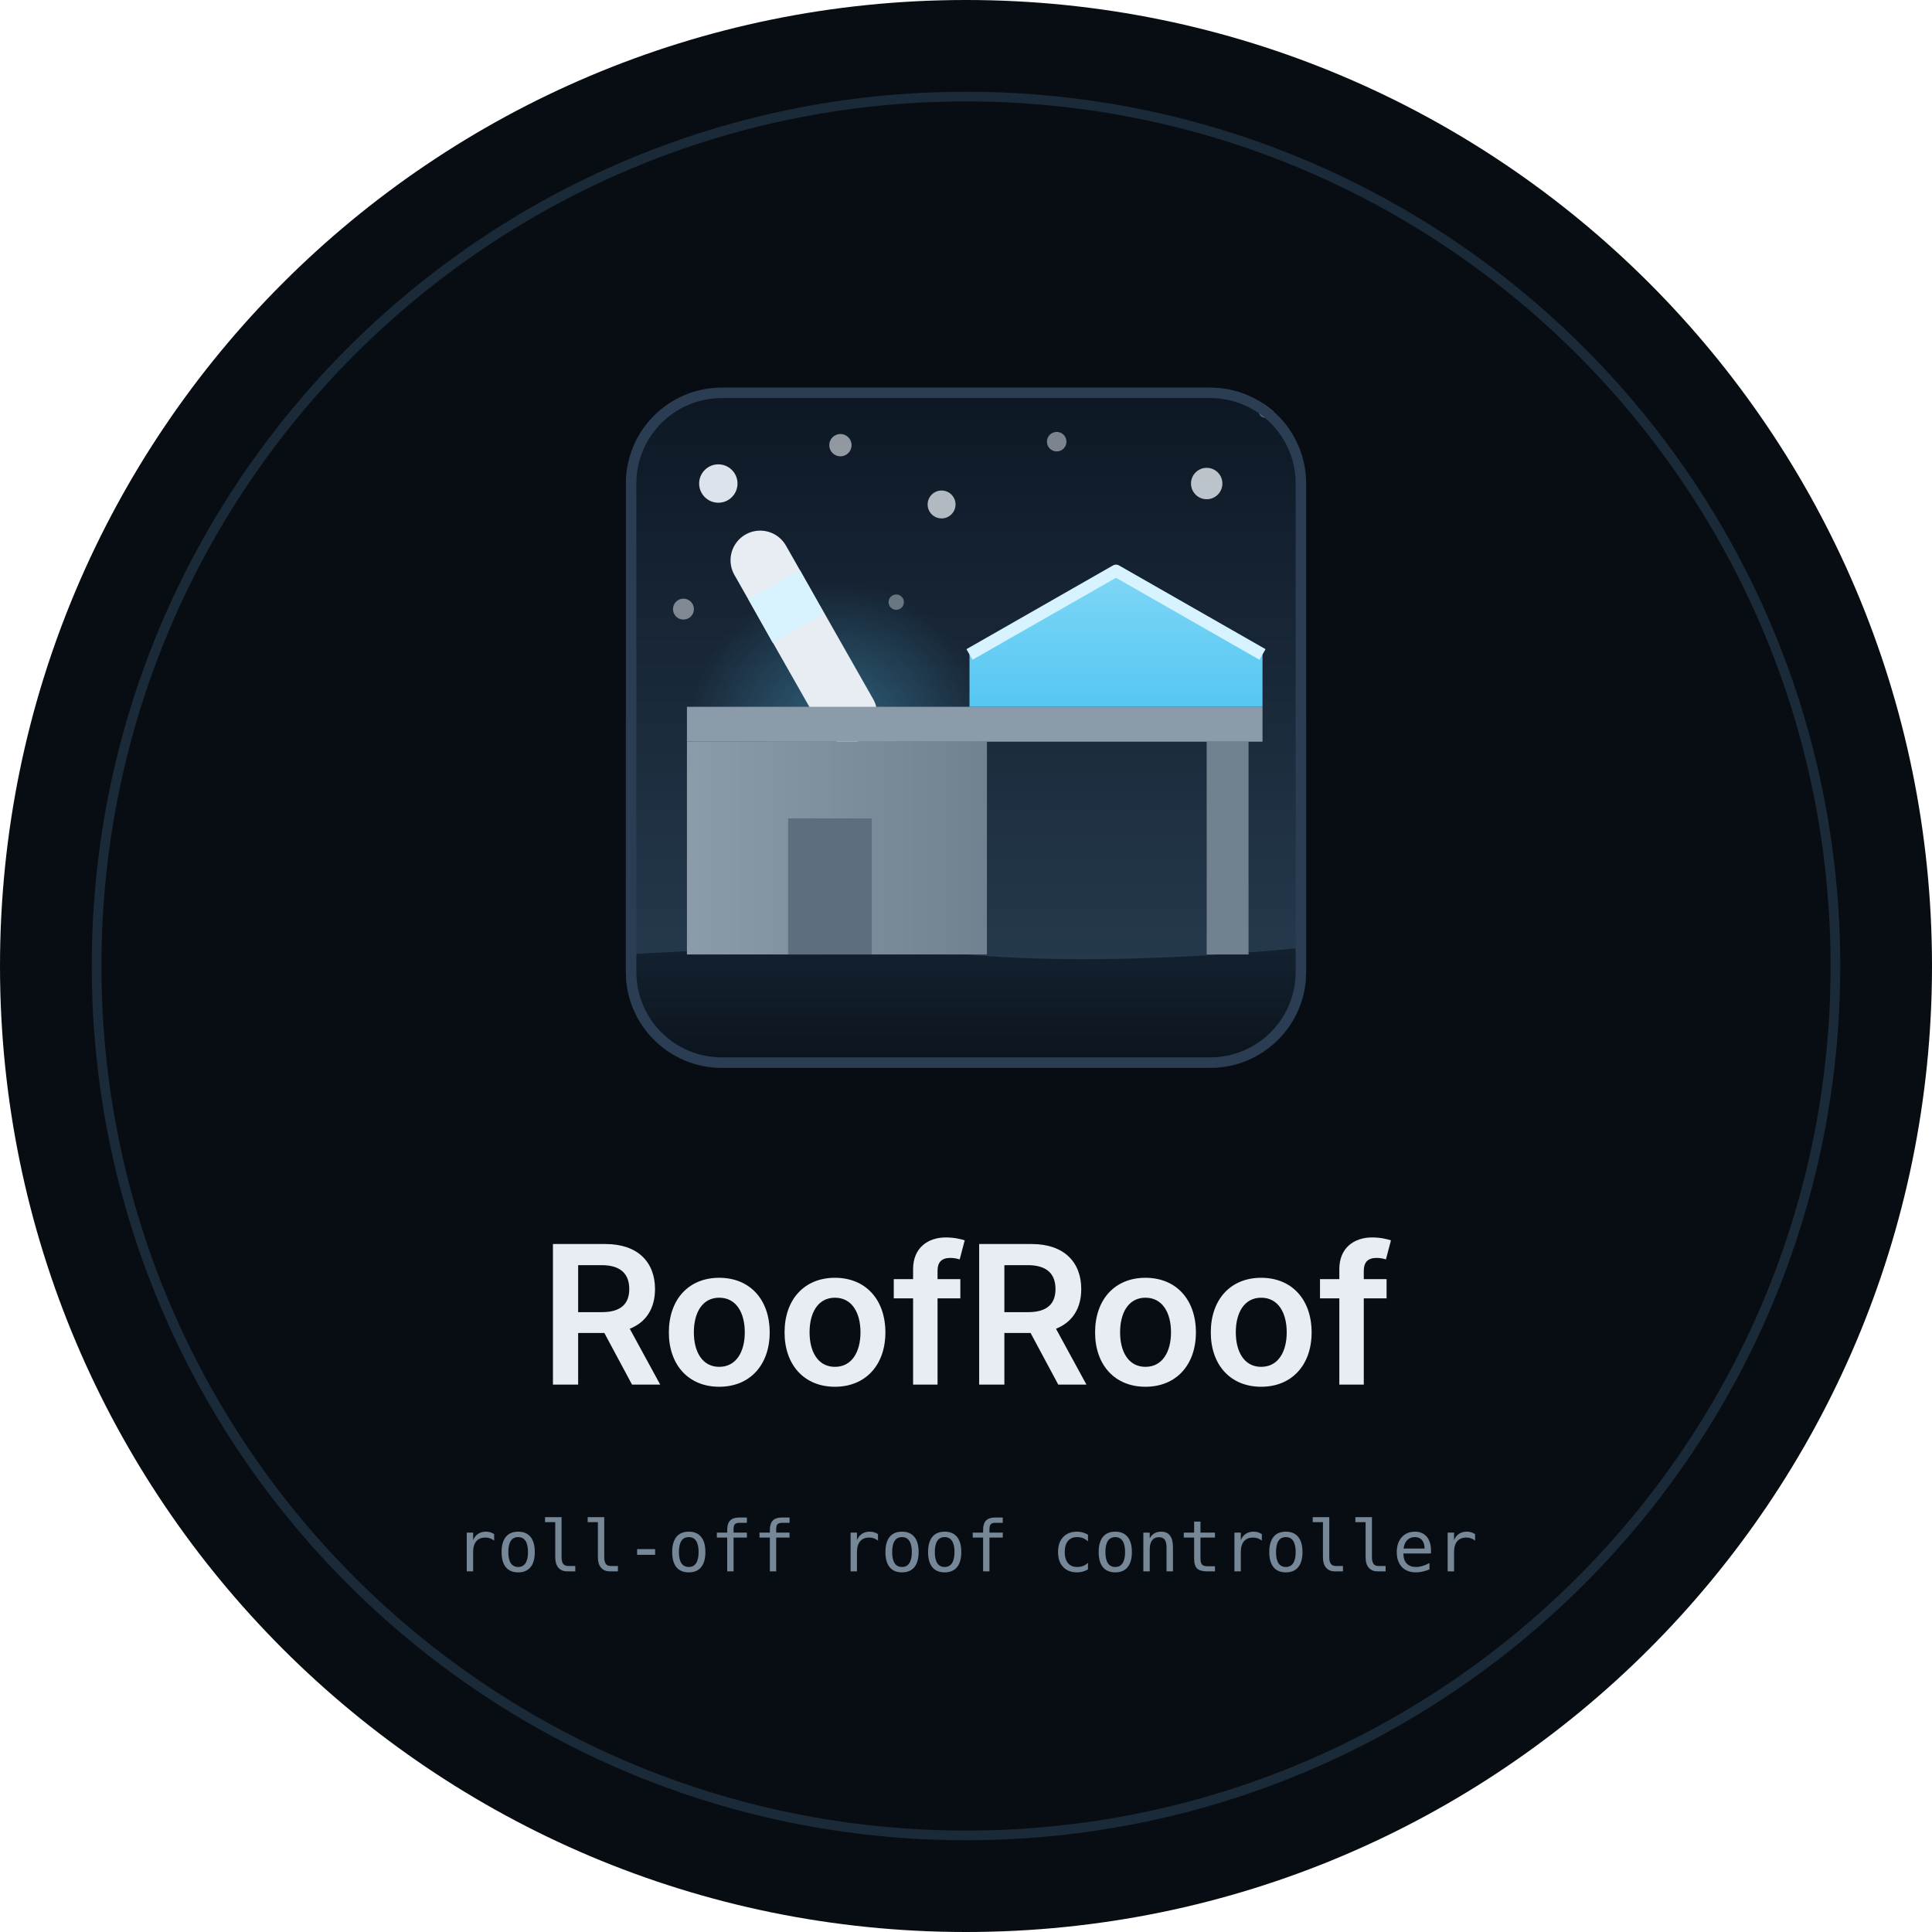
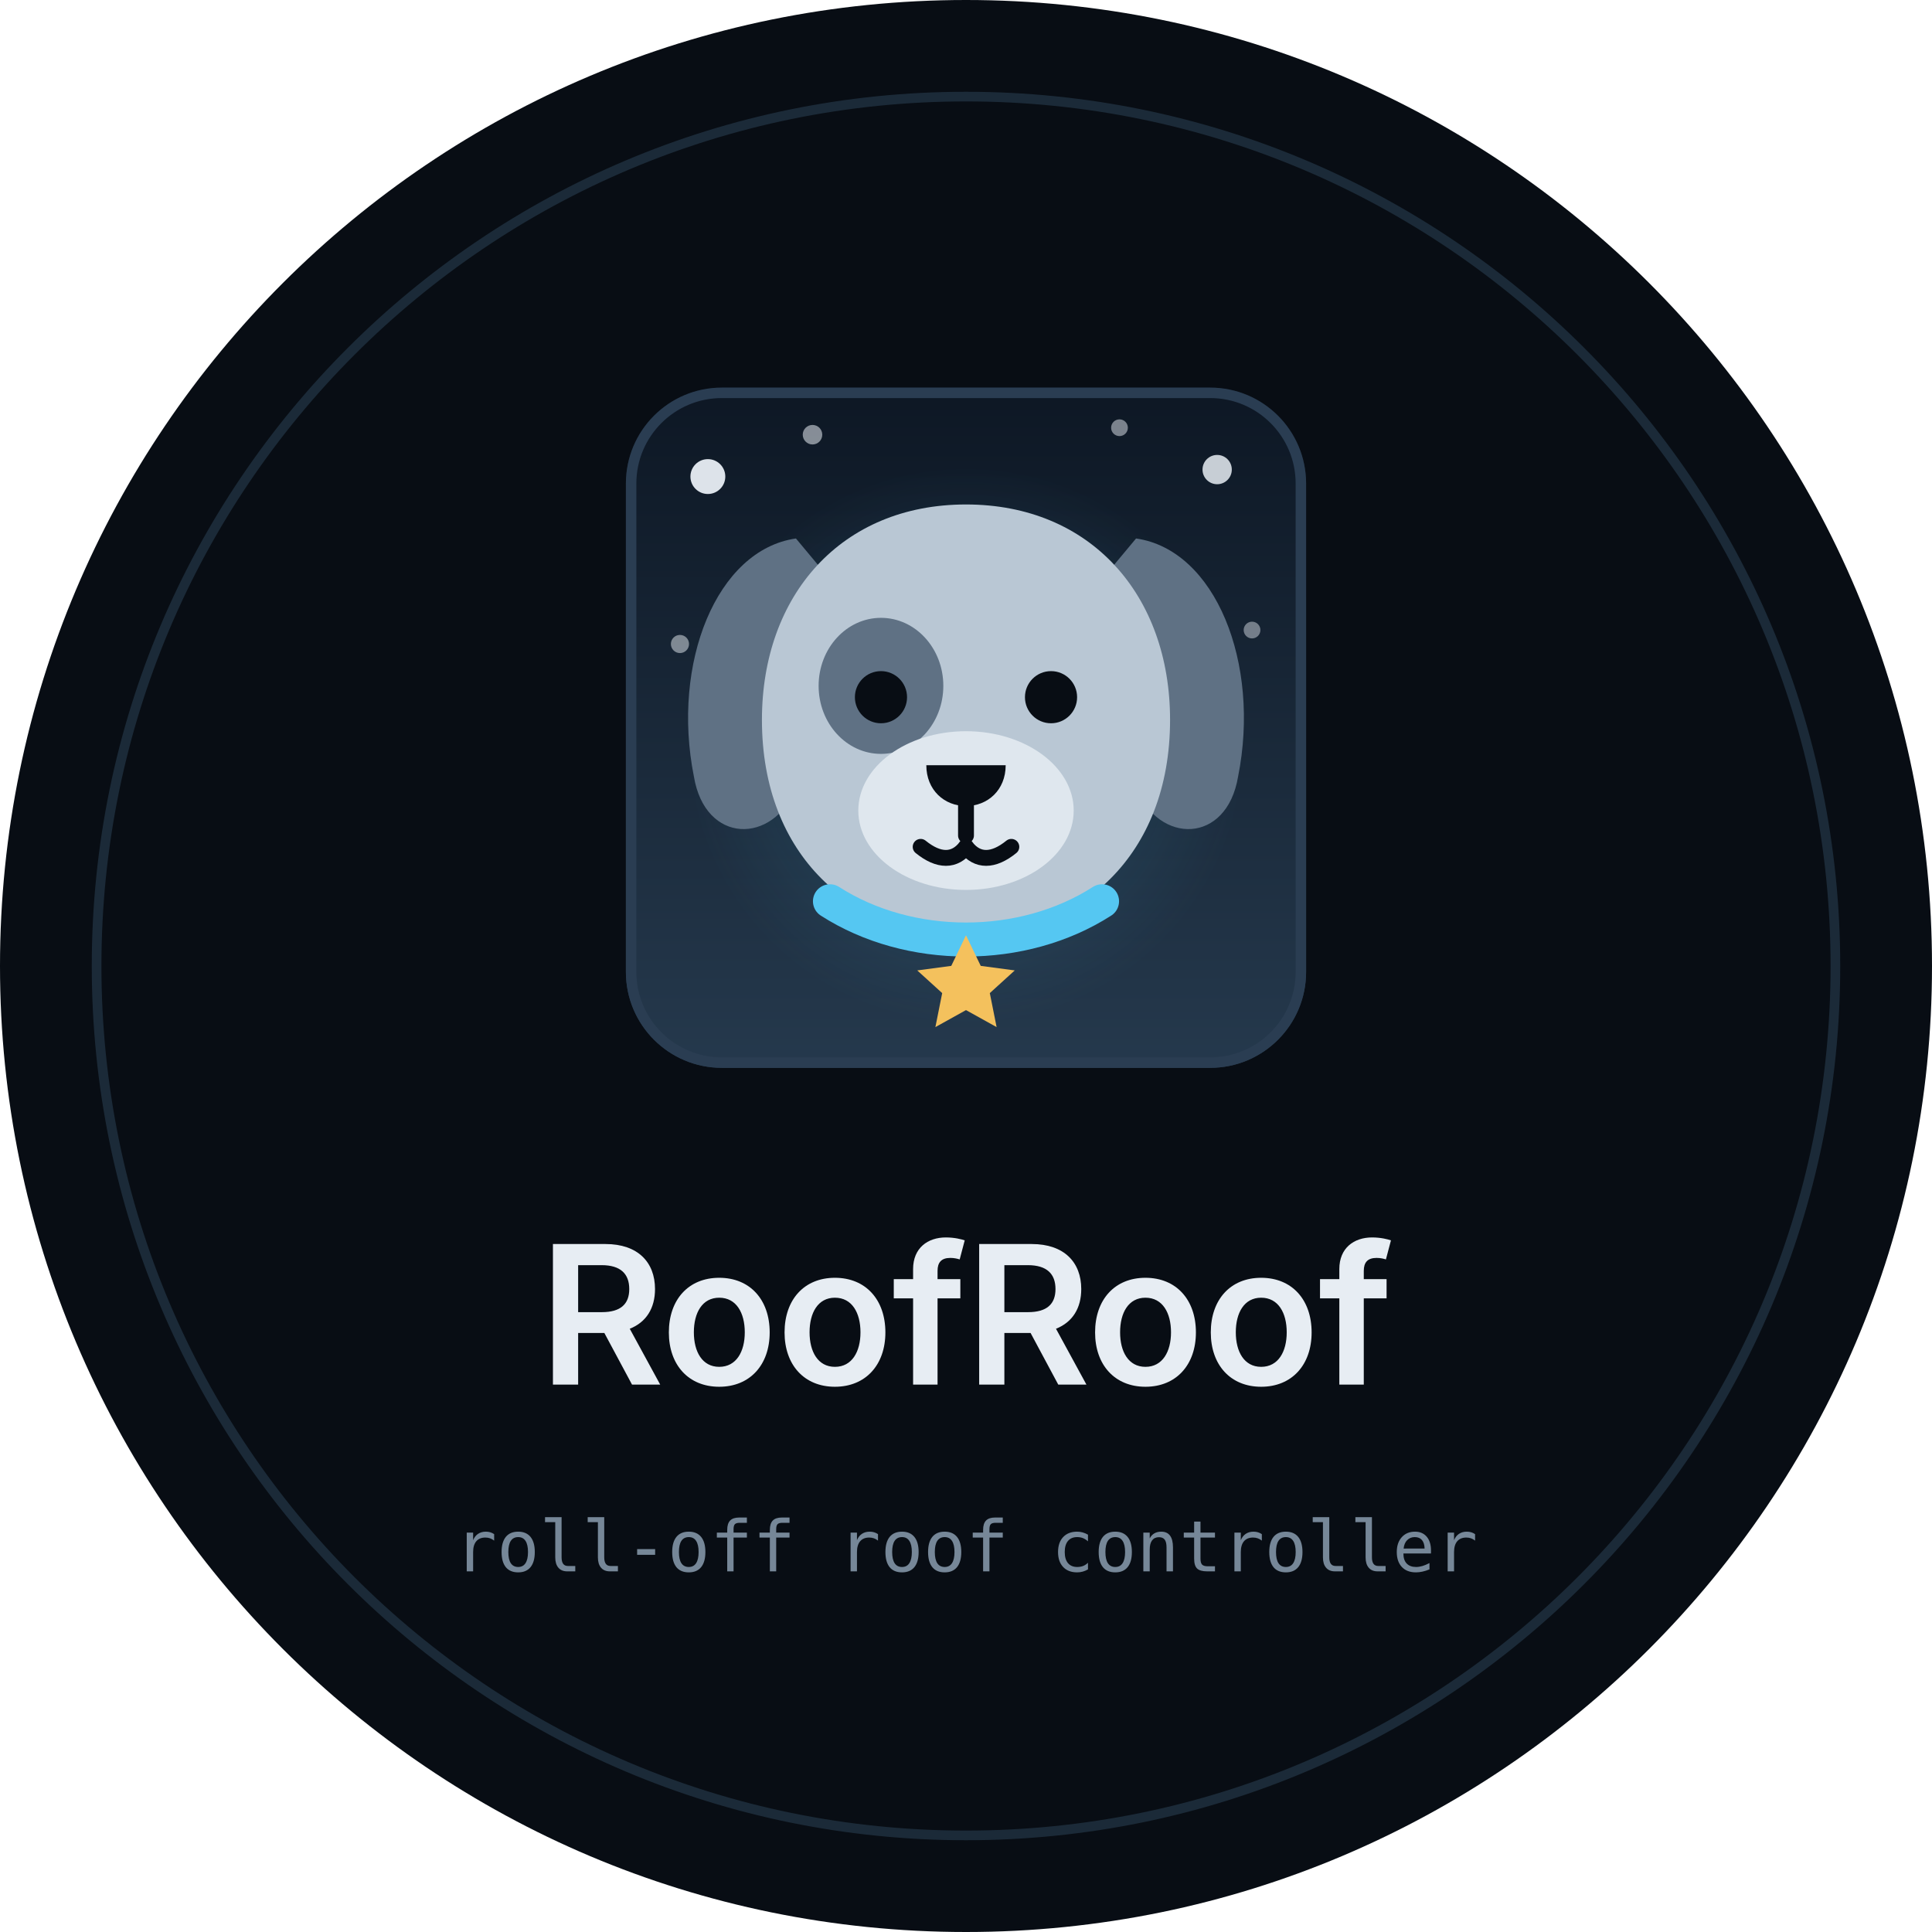
<svg xmlns="http://www.w3.org/2000/svg" width="600" height="600" viewBox="0 0 600 600">
  <circle cx="300" cy="300" r="300" fill="#080d14" />
  <circle cx="300" cy="300" r="270" fill="none" stroke="#1b2a38" stroke-width="3" />
  <svg x="170" y="96" width="260" height="260" viewBox="0 0 24 24">
    <defs>
      <clipPath id="stc">
        <rect x="2.25" y="2.25" width="19.5" height="19.5" rx="2.75" />
      </clipPath>
      <linearGradient id="sts" x1="0" y1="0" x2="0" y2="1">
        <stop offset="0" stop-color="#0d1724" />
-         <stop offset=".85" stop-color="#25394d" />
+         <stop offset="1" stop-color="#25394d" />
      </linearGradient>
-       <linearGradient id="stg" x1="0" y1="0" x2="0" y2="1">
-         <stop offset="0" stop-color="#13212f" />
-         <stop offset="1" stop-color="#0b141d" />
-       </linearGradient>
-       <linearGradient id="stw" x1="0" y1="0" x2="1" y2="0">
-         <stop offset="0" stop-color="#8b9baa" />
-         <stop offset="1" stop-color="#71818f" />
-       </linearGradient>
-       <linearGradient id="str" x1="0" y1="0" x2="0" y2="1">
-         <stop offset="0" stop-color="#7fd6f6" />
-         <stop offset="1" stop-color="#55c7f2" />
-       </linearGradient>
-       <radialGradient id="sth" cx="8.3" cy="12" r="4.2" gradientUnits="userSpaceOnUse">
-         <stop offset="0" stop-color="#55c7f2" stop-opacity=".35" />
+       <radialGradient id="sth" cx="12" cy="12.5" r="8" gradientUnits="userSpaceOnUse">
+         <stop offset="0" stop-color="#55c7f2" stop-opacity=".22" />
        <stop offset="1" stop-color="#55c7f2" stop-opacity="0" />
      </radialGradient>
    </defs>
    <g clip-path="url(#stc)">
      <rect x="2.25" y="2.25" width="19.5" height="19.5" fill="url(#sts)" />
      <g fill="#e7edf3">
-         <circle cx="4.9" cy="5" r=".55" opacity=".95" />
-         <circle cx="8.4" cy="3.9" r=".32" opacity=".6" />
-         <circle cx="3.9" cy="8.6" r=".3" opacity=".5" />
-         <circle cx="11.3" cy="5.6" r=".4" opacity=".75" />
-         <circle cx="14.6" cy="3.8" r=".28" opacity=".5" />
-         <circle cx="18.9" cy="5" r=".45" opacity=".8" />
-         <circle cx="10" cy="8.4" r=".22" opacity=".4" />
-         <circle cx="20.6" cy="2.9" r=".22" opacity=".4" />
+         <circle cx="4.6" cy="4.8" r=".5" opacity=".95" />
+         <circle cx="7.6" cy="3.6" r=".28" opacity=".55" />
+         <circle cx="3.8" cy="9.6" r=".26" opacity=".5" />
+         <circle cx="19.2" cy="4.6" r=".42" opacity=".85" />
+         <circle cx="16.4" cy="3.4" r=".24" opacity=".5" />
+         <circle cx="20.2" cy="9.2" r=".24" opacity=".45" />
      </g>
-       <circle cx="8.3" cy="12" r="4.2" fill="url(#sth)" />
-       <path d="M2.25 18.5Q8 18.15 12 18.5T21.75 18.3V21.75H2.25Z" fill="url(#stg)" />
-       <path d="M8.6 11.6L6.1 7.2" fill="none" stroke="#e7edf3" stroke-width="1.7" stroke-linecap="round" />
-       <path d="M7.2 9.15L6.5 7.9" stroke="#d6f3ff" stroke-width="1.7" stroke-linecap="butt" opacity=".9" />
-       <rect x="4" y="12.4" width="8.6" height="6.1" fill="url(#stw)" />
-       <rect x="6.9" y="14.6" width="2.4" height="3.9" fill="#5d6e7f" />
-       <rect x="18.9" y="12.4" width="1.2" height="6.1" fill="#71818f" />
-       <rect x="4" y="11.4" width="16.5" height="1" fill="#8b9baa" />
-       <path d="M12.1 11.4V9.9L16.3 7.5L20.5 9.9V11.4Z" fill="url(#str)" />
-       <path d="M12.1 9.9L16.3 7.5L20.5 9.9" fill="none" stroke="#d6f3ff" stroke-width=".35" stroke-linejoin="round" />
+       <circle cx="12" cy="12.5" r="8" fill="url(#sth)" />
+       <g transform="translate(1.6 1.7) scale(.325)">
+         <path d="M17 15c-7 1-11 11-9 21 1 6 7 6 9 1l5-16zM47 15c7 1 11 11 9 21-1 6-7 6-9 1l-5-16z" fill="#5f7184" />
+         <path d="M32 12c11 0 18 8 18 19 0 12-8 19-18 19s-18-7-18-19c0-11 7-19 18-19z" fill="#b9c7d4" />
+         <ellipse cx="24.5" cy="28" rx="5.5" ry="6" fill="#5f7184" />
+         <ellipse cx="32" cy="39" rx="9.5" ry="7" fill="#dfe7ee" />
+         <g fill="#080d14">
+           <circle cx="24.5" cy="29" r="2.3" />
+           <circle cx="39.5" cy="29" r="2.3" />
+           <path d="M28.5 35h7c0 2.2-1.6 3.6-3.5 3.6s-3.5-1.4-3.5-3.6z" />
+         </g>
+         <path d="M32 38.6v2.6m-4 1c1.6 1.3 3 1.3 4 0 1 1.3 2.4 1.3 4 0" fill="none" stroke="#080d14" stroke-width="1.4" stroke-linecap="round" />
+         <path d="M20 47c7 4.5 17 4.5 24 0" fill="none" stroke="#55c7f2" stroke-width="3" stroke-linecap="round" />
+         <path d="m32 50 1.3 2.7 3 .4-2.2 2 .6 3-2.7-1.5-2.7 1.5.6-3-2.2-2 3-.4z" fill="#f4c15d" />
+       </g>
    </g>
    <rect x="2.4" y="2.4" width="19.2" height="19.2" rx="2.6" fill="none" stroke="#2a3d52" stroke-width=".3" />
  </svg>
  <text x="300" y="430" font-family="Inter, system-ui, sans-serif" font-size="60" font-weight="600" letter-spacing="-0.6" text-anchor="middle" fill="#e7edf3">RoofRoof</text>
  <text x="300" y="488" font-family="'JetBrains Mono', ui-monospace, monospace" font-size="22" text-anchor="middle" fill="#768798">roll-off roof controller</text>
</svg>
